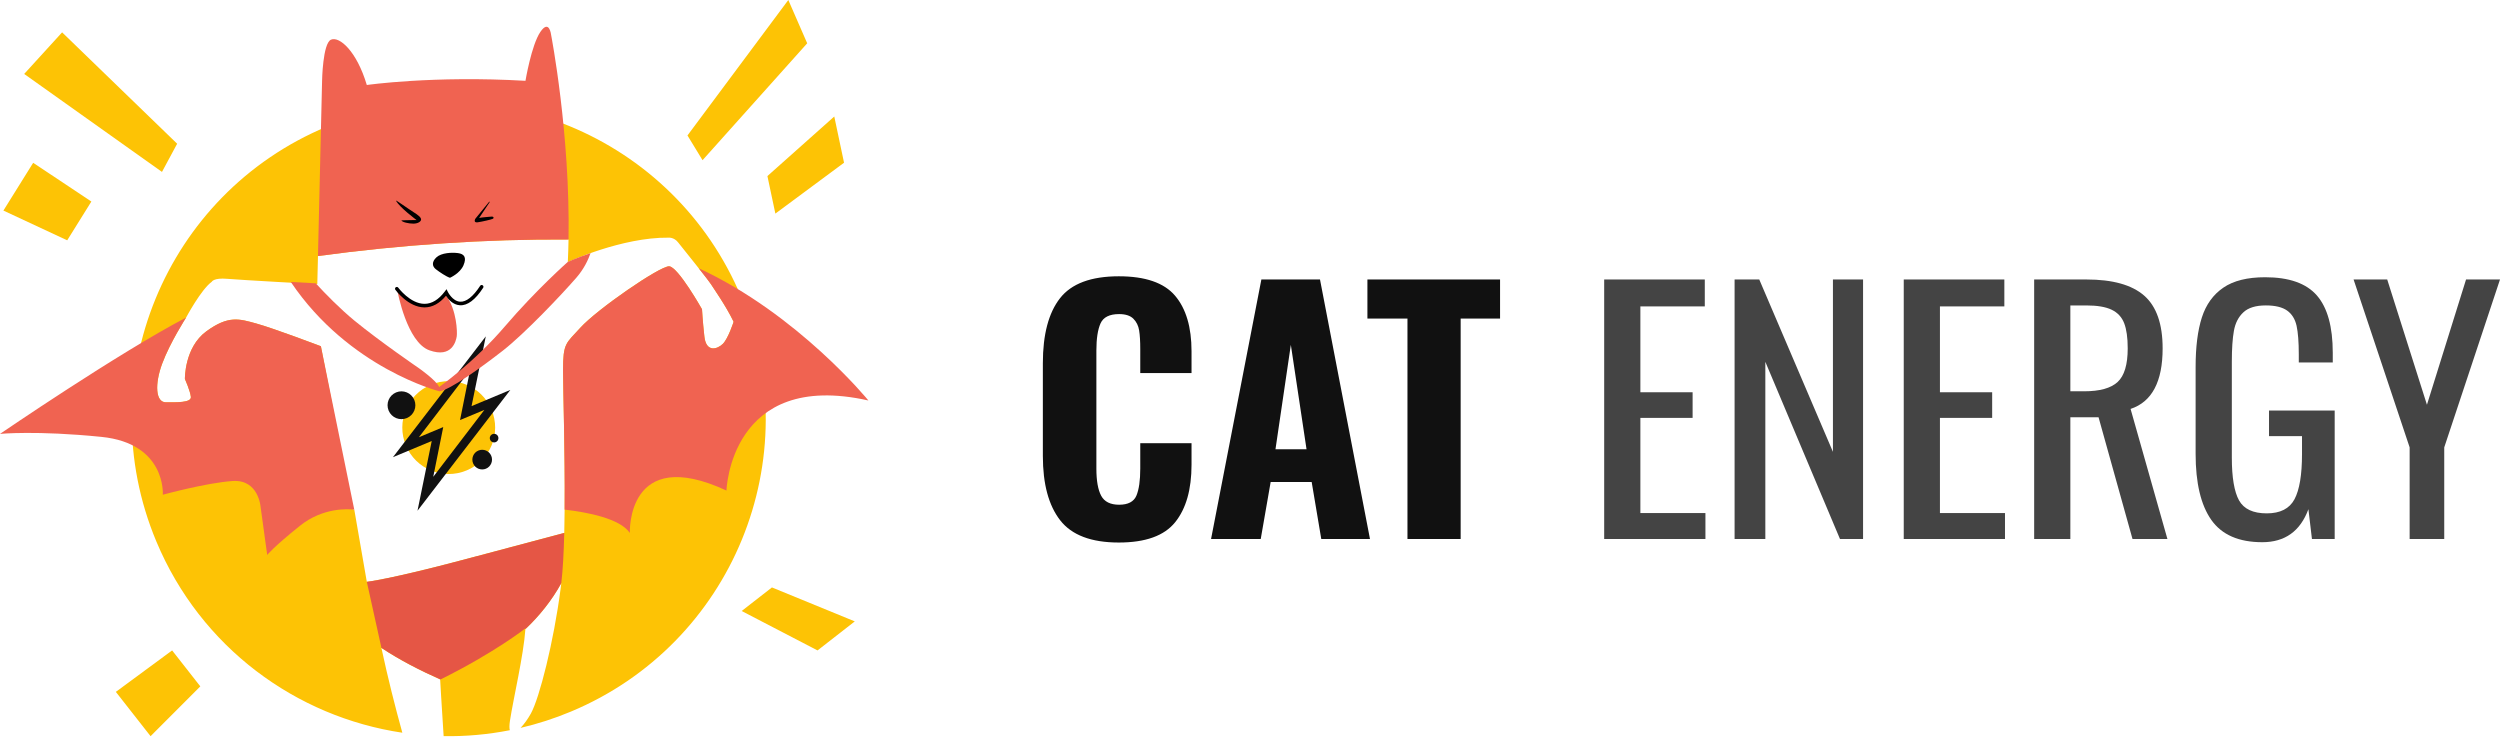
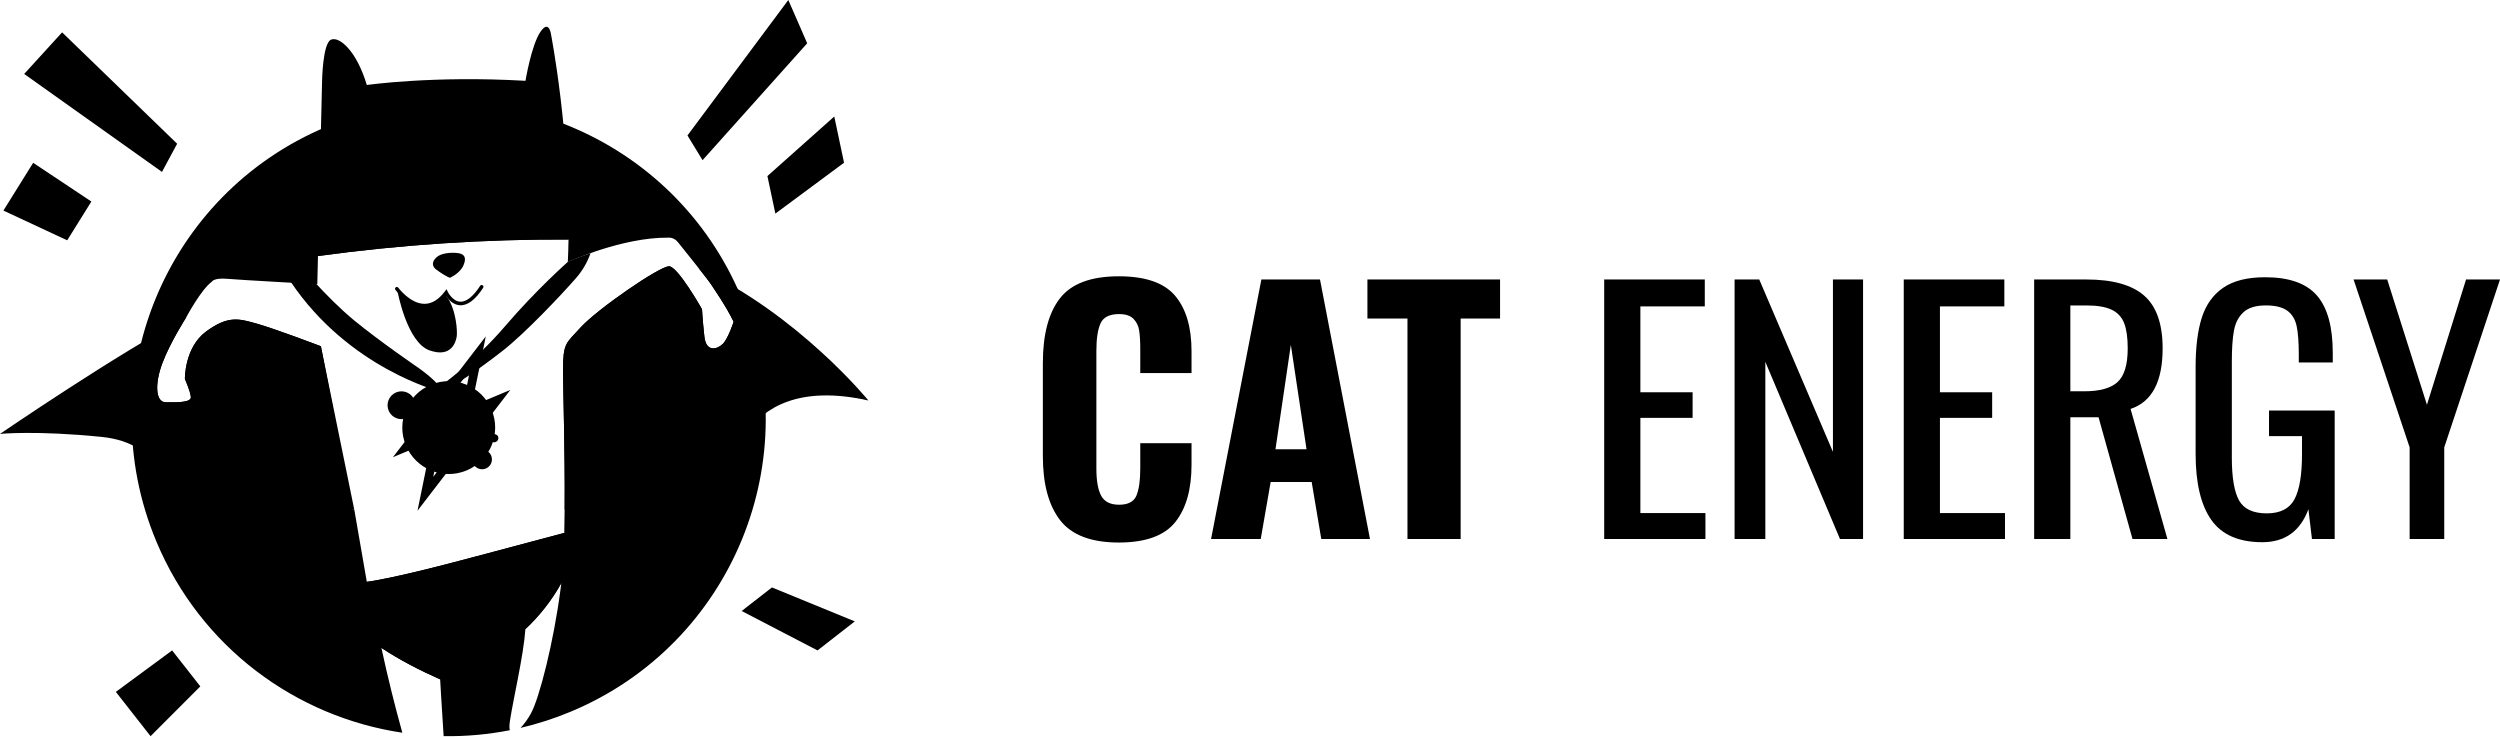
- <svg xmlns="http://www.w3.org/2000/svg" xmlns:xlink="http://www.w3.org/1999/xlink" version="1.1" id="Слой_1" x="0px" y="0px" width="201.99px" height="59.48px" viewBox="0 0 201.99 59.48" enable-background="new 0 0 201.99 59.48" xml:space="preserve">
-   <g>
-     <defs>
-       <rect id="SVGID_1_" y="0" width="201.99" height="59.48" />
-     </defs>
-     <clipPath id="SVGID_2_">
-       <use xlink:href="#SVGID_1_" overflow="visible" />
-     </clipPath>
-     <path clip-path="url(#SVGID_2_)" fill="#FDC305" d="M59.885,23.994c-5.453-13.049-20.451-19.209-33.5-13.756   c-13.05,5.451-19.209,20.45-13.757,33.5c3.586,8.584,11.303,14.186,19.879,15.463c-0.58-2.09-1.163-4.4-1.692-6.855   c1.499,0.991,3.089,1.805,4.77,2.555c-0.007,0.004-0.014,0.006-0.021,0.01c0,0,0.119,2.157,0.28,4.566   c1.773,0.029,3.564-0.127,5.347-0.479c-0.043-0.157-0.043-0.405,0.011-0.761c0.287-1.863,1.093-5.237,1.249-7.408   c1.129-1.064,2.138-2.326,2.9-3.713c-0.002,0.012-0.003,0.025-0.004,0.037c-0.018,0.143-0.036,0.288-0.055,0.433   c-0.554,4.265-1.704,8.814-2.403,10.071c-0.243,0.438-0.546,0.859-0.83,1.154c1.368-0.321,2.729-0.757,4.068-1.317   C59.177,52.042,65.336,37.044,59.885,23.994 M58.406,27.78c-0.434,0.434-1.349,0.723-1.494-0.578   c-0.144-1.301-0.193-2.217-0.193-2.217s-1.927-3.421-2.65-3.47c-0.723-0.047-5.831,3.47-7.18,4.964   c-1.165,1.289-1.398,1.205-1.398,3.47c0,1.713,0.221,8.166,0.099,13.108c0,0-2.171,0.578-8.146,2.168   c-5.976,1.59-7.807,1.783-7.807,1.783l-1.012-5.831h-0.002c-0.006-0.001-0.019-0.004-0.04-0.007c-0.001,0-0.002,0-0.002-0.001   c-0.01-0.001-0.022-0.003-0.035-0.005c-0.015-0.002-0.031-0.004-0.049-0.006l-2.57-13.185c0,0-3.808-1.446-5.205-1.831   c-1.398-0.386-2.265-0.675-4.048,0.626c-1.783,1.302-1.735,3.855-1.735,3.855s0.434,0.964,0.482,1.446   c0.048,0.482-1.205,0.434-2.024,0.434s-0.916-1.446-0.289-3.133c0.626-1.686,1.927-3.71,1.927-3.71s1.205-2.265,2.073-2.892   c0,0,0.144-0.337,1.253-0.24c1.108,0.096,7.276,0.433,7.276,0.433l0.054-2.275c6.692-0.912,13.489-1.374,20.244-1.336   c-0.01,0.608-0.029,1.218-0.058,1.828c0,0,4.385-2.024,8.144-1.976c0,0,0.434-0.048,0.771,0.386   c0.337,0.434,2.409,2.988,2.651,3.373c0.24,0.386,1.204,1.735,1.831,3.036C59.274,25.997,58.84,27.346,58.406,27.78" />
-     <path clip-path="url(#SVGID_2_)" fill="#F06351" d="M56.455,21.673c0.474,0.598,0.887,1.129,0.987,1.289   c0.241,0.385,1.205,1.734,1.831,3.036c0,0-0.433,1.349-0.867,1.782c-0.434,0.435-1.349,0.724-1.494-0.578   c-0.145-1.301-0.193-2.216-0.193-2.216s-1.928-3.422-2.65-3.47c-0.723-0.048-5.831,3.47-7.18,4.964   c-1.165,1.289-1.398,1.204-1.398,3.469c0,1.502,0.17,6.65,0.129,11.226c1.81,0.209,4.466,0.71,5.268,1.882   c0,0-0.289-7.18,7.807-3.422c0,0,0.289-9.782,11.469-7.276C70.164,32.359,64.496,25.4,56.455,21.673" />
-     <path clip-path="url(#SVGID_2_)" fill="#F06351" d="M45.935,19.351c0.146-8.514-1.407-16.532-1.407-16.532   s-0.145-1.301-0.868-0.241s-1.204,3.951-1.204,3.951c-7.47-0.433-12.819,0.338-12.819,0.338c-0.819-2.747-2.217-3.952-2.891-3.663   c-0.675,0.289-0.723,3.325-0.723,3.325l-0.332,14.158C32.383,19.775,39.181,19.313,45.935,19.351" />
-     <path clip-path="url(#SVGID_2_)" fill="#E55645" d="M45.351,47.117c0.126-1.065,0.2-2.485,0.239-4.06c0,0-2.171,0.579-8.146,2.168   c-5.976,1.59-7.807,1.784-7.807,1.784l1.109,5.011c0.022,0.11,0.046,0.218,0.069,0.326c1.499,0.992,3.089,1.805,4.77,2.555   c4.372-2.164,6.87-4.134,6.87-4.134c-0.001,0.021-0.002,0.041-0.004,0.063C43.58,49.765,44.589,48.504,45.351,47.117" />
-     <path clip-path="url(#SVGID_2_)" d="M31.998,16.215c-0.046-0.091,1.026,0.684,1.412,0.924c0.385,0.242,0.612,0.426,0.612,0.594   c0,0.169-0.265,0.337-0.627,0.337c-0.361,0-0.915-0.12-0.963-0.265c0,0,0.602-0.024,0.94-0.024h0.289   C33.661,17.781,32.263,16.745,31.998,16.215" />
-     <path clip-path="url(#SVGID_2_)" d="M39.5,16.329c0,0-1.051,1.279-1.09,1.338c-0.039,0.059-0.167,0.343,0.186,0.294   c0.352-0.049,1.115-0.225,1.223-0.284c0.107-0.059,0.07-0.197-0.118-0.176c-0.205,0.022-0.685,0.049-0.988,0.107l0.844-1.265   C39.557,16.343,39.584,16.224,39.5,16.329" />
-     <path clip-path="url(#SVGID_2_)" d="M36.356,22.444c0,0,0.813-0.353,1.093-1.012c0.281-0.659,0.037-0.916-0.442-0.982   c-0.479-0.066-1.346-0.03-1.744,0.341c-0.398,0.37-0.344,0.732-0.054,0.957C35.498,21.974,36.058,22.354,36.356,22.444" />
-     <path clip-path="url(#SVGID_2_)" fill="#F06351" d="M35.95,23.699c0,0-0.181,0.374-0.46,0.597c-0.245,0.194-0.57,0.364-1.022,0.388   c-0.641,0.033-1.06-0.17-1.457-0.447c-0.204-0.142-0.397-0.256-0.535-0.444c-0.157-0.182-0.357-0.254-0.357-0.254   s0.75,4.116,2.576,4.766c1.825,0.651,2.151-0.752,2.209-1.137c0.048-0.327,0-2.091-0.824-3.237   C36.066,23.627,36.05,23.831,35.95,23.699" />
-     <path clip-path="url(#SVGID_2_)" d="M34.302,24.837h-0.016c-1.297-0.011-2.3-1.366-2.342-1.424   c-0.047-0.064-0.033-0.155,0.032-0.202c0.064-0.047,0.155-0.033,0.201,0.032c0.01,0.012,0.961,1.296,2.113,1.305h0.012   c0.586,0,1.136-0.335,1.634-0.994l0.143-0.189l0.102,0.214c0.004,0.007,0.375,0.758,0.993,0.797   c0.498,0.031,1.057-0.413,1.622-1.284c0.044-0.067,0.133-0.086,0.2-0.042c0.067,0.044,0.086,0.133,0.042,0.2   c-0.635,0.978-1.269,1.453-1.884,1.414c-0.565-0.036-0.945-0.496-1.122-0.767C35.511,24.521,34.929,24.837,34.302,24.837" />
-     <path clip-path="url(#SVGID_2_)" fill="#FDC305" d="M32.795,35.993c-0.798-1.911,0.104-4.107,2.015-4.906   c1.911-0.798,4.107,0.104,4.905,2.015c0.799,1.911-0.103,4.108-2.014,4.906S33.593,37.904,32.795,35.993" />
-     <path clip-path="url(#SVGID_2_)" fill="#111111" d="M41.233,31.504L38.1,32.813l1.15-5.636l-7.502,9.762l3.134-1.308l-1.15,5.635   L41.233,31.504z M33.845,35.327l4.131-5.408l-0.806,4.019l1.967-0.821l-4.132,5.408l0.807-4.02L33.845,35.327z" />
-     <path clip-path="url(#SVGID_2_)" fill="#111111" d="M31.4,33.175c-0.239-0.572,0.031-1.23,0.604-1.47   c0.572-0.238,1.23,0.032,1.469,0.604c0.24,0.573-0.031,1.23-0.603,1.47C32.297,34.018,31.639,33.748,31.4,33.175" />
-     <path clip-path="url(#SVGID_2_)" fill="#111111" d="M38.226,37.441c-0.169-0.405,0.022-0.87,0.427-1.039s0.87,0.022,1.039,0.427   c0.169,0.404-0.022,0.87-0.427,1.039C38.86,38.037,38.395,37.845,38.226,37.441" />
-     <path clip-path="url(#SVGID_2_)" fill="#111111" d="M39.601,35.532c-0.074-0.177,0.01-0.38,0.187-0.455   c0.177-0.074,0.381,0.01,0.455,0.187s-0.01,0.381-0.187,0.455C39.879,35.793,39.675,35.709,39.601,35.532" />
-     <path clip-path="url(#SVGID_2_)" fill="#F06351" d="M45.876,21.16c0,0-2.554,2.254-5.084,5.212   c-2.53,2.958-5.313,4.895-5.313,4.895c-0.217-0.528-1.626-1.514-1.626-1.514s-3.144-2.149-5.205-3.839   c-1.184-0.971-2.355-2.175-3.138-3.024c-0.293-0.015-1.07-0.057-2.014-0.109c4.711,6.998,12.019,8.838,12.019,8.838   c0.868-0.141,3.289-1.866,5.096-3.275c1.807-1.409,4.771-4.543,5.964-5.916c0.603-0.695,0.947-1.426,1.14-1.978   C46.602,20.834,45.876,21.16,45.876,21.16" />
-     <polygon clip-path="url(#SVGID_2_)" fill="#FDC305" points="65.218,3.498 56.763,12.942 55.545,10.944 63.693,0  " />
-     <polygon clip-path="url(#SVGID_2_)" fill="#FDC305" points="62.646,17.258 68.195,13.147 67.406,9.413 62.004,14.225  " />
-     <polygon clip-path="url(#SVGID_2_)" fill="#FDC305" points="59.924,49.366 66.053,52.552 69.063,50.206 62.369,47.462  " />
-     <polygon clip-path="url(#SVGID_2_)" fill="#FDC305" points="1.954,5.975 5.018,2.614 14.313,11.613 13.087,13.89  " />
-     <polygon clip-path="url(#SVGID_2_)" fill="#FDC305" points="7.382,16.283 2.68,13.154 0.275,17.014 5.43,19.416  " />
-     <polygon clip-path="url(#SVGID_2_)" fill="#FDC305" points="13.907,52.551 9.359,55.901 12.165,59.48 16.184,55.456  " />
-     <path clip-path="url(#SVGID_2_)" fill="#F06351" d="M25.926,27.973c0,0-3.807-1.446-5.205-1.831   c-1.397-0.386-2.265-0.675-4.047,0.626c-1.784,1.302-1.735,3.855-1.735,3.855s0.433,0.964,0.482,1.446   c0.047,0.482-1.205,0.434-2.024,0.434c-0.82,0-0.916-1.446-0.29-3.133c0.627-1.686,1.928-3.71,1.928-3.71   C9.59,28.503,0,35.057,0,35.057s2.939-0.289,8.192,0.241s4.963,4.674,4.963,4.674s3.519-0.964,5.639-1.108   c2.12-0.145,2.265,2.121,2.265,2.121l0.53,3.854c0,0,0.482-0.626,2.65-2.361c1.862-1.489,3.886-1.361,4.385-1.301c0,0,0.001,0,0,0   L25.926,27.973z" />
-     <path clip-path="url(#SVGID_2_)" fill="#111111" d="M85.657,42.035c-0.932-1.199-1.398-2.929-1.398-5.19v-7.507   c0-2.312,0.462-4.06,1.385-5.242c0.924-1.182,2.507-1.773,4.751-1.773c2.139,0,3.654,0.522,4.543,1.566   c0.888,1.044,1.333,2.542,1.333,4.491v1.76h-4.142v-1.941c0-0.622-0.031-1.122-0.091-1.502c-0.061-0.379-0.215-0.694-0.466-0.945   c-0.249-0.249-0.634-0.375-1.151-0.375c-0.777,0-1.278,0.251-1.502,0.751c-0.224,0.501-0.336,1.234-0.336,2.2v9.526   c0,0.985,0.129,1.717,0.388,2.201c0.259,0.483,0.742,0.725,1.45,0.725c0.725,0,1.19-0.246,1.398-0.738   c0.206-0.492,0.31-1.221,0.31-2.188v-2.045h4.142v1.735c0,2.002-0.44,3.552-1.32,4.646c-0.881,1.097-2.399,1.644-4.556,1.644   C88.168,43.834,86.59,43.235,85.657,42.035" />
-     <path clip-path="url(#SVGID_2_)" fill="#111111" d="M101.914,22.581h4.736l4.039,20.968h-3.935l-0.776-4.608h-3.313l-0.803,4.608   h-4.013L101.914,22.581z M105.563,36.301l-1.268-8.439l-1.242,8.439H105.563z" />
-     <polygon clip-path="url(#SVGID_2_)" fill="#111111" points="113.718,25.739 110.482,25.739 110.482,22.581 121.199,22.581    121.199,25.739 118.015,25.739 118.015,43.549 113.718,43.549  " />
-     <polygon clip-path="url(#SVGID_2_)" fill="#444444" points="129.612,22.581 137.74,22.581 137.74,24.756 132.536,24.756    132.536,31.693 136.756,31.693 136.756,33.764 132.536,33.764 132.536,41.453 137.792,41.453 137.792,43.549 129.612,43.549  " />
-     <polygon clip-path="url(#SVGID_2_)" fill="#444444" points="140.148,22.581 142.141,22.581 148.094,36.508 148.094,22.581    150.528,22.581 150.528,43.549 148.663,43.549 142.632,29.234 142.632,43.549 140.148,43.549  " />
-     <polygon clip-path="url(#SVGID_2_)" fill="#444444" points="153.815,22.581 161.943,22.581 161.943,24.756 156.739,24.756    156.739,31.693 160.959,31.693 160.959,33.764 156.739,33.764 156.739,41.453 161.995,41.453 161.995,43.549 153.815,43.549  " />
-     <path clip-path="url(#SVGID_2_)" fill="#444444" d="M164.352,22.581h4.22c2.123,0,3.679,0.436,4.672,1.307   c0.992,0.872,1.488,2.291,1.488,4.258c0,2.692-0.863,4.323-2.59,4.893l2.977,10.51h-2.821l-2.744-9.837h-2.278v9.837h-2.924V22.581   z M168.39,31.615c1.26,0,2.161-0.25,2.705-0.751c0.543-0.5,0.816-1.406,0.816-2.718c0-0.863-0.096-1.539-0.286-2.031   c-0.19-0.493-0.527-0.855-1.008-1.088c-0.484-0.233-1.166-0.349-2.045-0.349h-1.296v6.937H168.39z" />
-     <path clip-path="url(#SVGID_2_)" fill="#444444" d="M178.666,42.008c-0.845-1.199-1.269-2.98-1.269-5.345v-7.015   c0-1.622,0.169-2.955,0.505-4c0.337-1.043,0.914-1.846,1.736-2.407c0.818-0.561,1.945-0.841,3.378-0.841   c1.932,0,3.326,0.491,4.18,1.475c0.855,0.984,1.282,2.529,1.282,4.633v0.777h-2.745v-0.647c0-1-0.06-1.773-0.179-2.317   c-0.122-0.543-0.377-0.953-0.765-1.229c-0.389-0.276-0.963-0.415-1.722-0.415c-0.81,0-1.416,0.186-1.811,0.558   c-0.398,0.37-0.653,0.866-0.764,1.487c-0.113,0.621-0.169,1.45-0.169,2.486v7.766c0,1.604,0.195,2.757,0.582,3.456   c0.39,0.698,1.136,1.048,2.24,1.048c1.086,0,1.834-0.379,2.24-1.139c0.405-0.759,0.608-1.977,0.608-3.649v-1.451h-2.666v-2.07   h5.306v10.38h-1.837l-0.286-2.407c-0.656,1.777-1.899,2.666-3.728,2.666C180.885,43.808,179.513,43.208,178.666,42.008" />
-     <polygon clip-path="url(#SVGID_2_)" fill="#444444" points="194.689,36.146 190.16,22.582 192.877,22.582 196.087,32.703    199.247,22.582 201.99,22.582 197.485,36.146 197.485,43.55 194.689,43.55  " />
-   </g>
+ <svg xmlns="http://www.w3.org/2000/svg" xmlns:xlink="http://www.w3.org/1999/xlink" width="201.99" height="59.48">
+   <defs>
+     <path id="a" d="M0 0h201.99v59.48H0z" />
+   </defs>
+   <clipPath id="b">
+     <use xlink:href="#a" overflow="visible" />
+   </clipPath>
+   <path clip-path="url(#b)" d="M59.885 23.994c-5.453-13.049-20.451-19.209-33.5-13.756-13.05 5.451-19.209 20.45-13.757 33.5 3.586 8.584 11.303 14.186 19.879 15.463-.58-2.09-1.163-4.4-1.692-6.855 1.499.991 3.089 1.805 4.77 2.555l-.021.01s.119 2.157.28 4.566a25.445 25.445 0 0 0 5.347-.479c-.043-.157-.043-.405.011-.761.287-1.863 1.093-5.237 1.249-7.408a15.251 15.251 0 0 0 2.9-3.713l-.004.037-.055.433c-.554 4.265-1.704 8.814-2.403 10.071a5.776 5.776 0 0 1-.83 1.154 25.832 25.832 0 0 0 4.068-1.317c13.05-5.452 19.209-20.45 13.758-33.5m-1.479 3.786c-.434.434-1.349.723-1.494-.578-.144-1.301-.193-2.217-.193-2.217s-1.927-3.421-2.65-3.47c-.723-.047-5.831 3.47-7.18 4.964-1.165 1.289-1.398 1.205-1.398 3.47 0 1.713.221 8.166.099 13.108l-8.146 2.168c-5.976 1.59-7.807 1.783-7.807 1.783l-1.012-5.831h-.002l-.04-.007-.002-.001-.035-.005a2.223 2.223 0 0 0-.049-.006l-2.57-13.185s-3.808-1.446-5.205-1.831c-1.398-.386-2.265-.675-4.048.626-1.783 1.302-1.735 3.855-1.735 3.855s.434.964.482 1.446c.048.482-1.205.434-2.024.434s-.916-1.446-.289-3.133c.626-1.686 1.927-3.71 1.927-3.71s1.205-2.265 2.073-2.892c0 0 .144-.337 1.253-.24 1.108.096 7.276.433 7.276.433l.054-2.275a144.285 144.285 0 0 1 20.244-1.336c-.01.608-.029 1.218-.058 1.828 0 0 4.385-2.024 8.144-1.976 0 0 .434-.048.771.386s2.409 2.988 2.651 3.373c.24.386 1.204 1.735 1.831 3.036 0 0-.434 1.349-.868 1.783" />
+   <path clip-path="url(#b)" d="M56.455 21.673c.474.598.887 1.129.987 1.289.241.385 1.205 1.734 1.831 3.036 0 0-.433 1.349-.867 1.782-.434.435-1.349.724-1.494-.578-.145-1.301-.193-2.216-.193-2.216s-1.928-3.422-2.65-3.47c-.723-.048-5.831 3.47-7.18 4.964-1.165 1.289-1.398 1.204-1.398 3.469 0 1.502.17 6.65.129 11.226 1.81.209 4.466.71 5.268 1.882 0 0-.289-7.18 7.807-3.422 0 0 .289-9.782 11.469-7.276 0 0-5.668-6.959-13.709-10.686M45.935 19.351c.146-8.514-1.407-16.532-1.407-16.532s-.145-1.301-.868-.241-1.204 3.951-1.204 3.951c-7.47-.433-12.819.338-12.819.338-.819-2.747-2.217-3.952-2.891-3.663-.675.289-.723 3.325-.723 3.325l-.332 14.158a144.295 144.295 0 0 1 20.244-1.336" />
+   <path clip-path="url(#b)" d="M45.351 47.117c.126-1.065.2-2.485.239-4.06 0 0-2.171.579-8.146 2.168-5.976 1.59-7.807 1.784-7.807 1.784l1.109 5.011c.022.11.046.218.069.326 1.499.992 3.089 1.805 4.77 2.555 4.372-2.164 6.87-4.134 6.87-4.134a1.421 1.421 0 0 1-.004.063 15.27 15.27 0 0 0 2.9-3.713" />
+   <path clip-path="url(#b)" d="M31.998 16.215c-.046-.091 1.026.684 1.412.924.385.242.612.426.612.594 0 .169-.265.337-.627.337-.361 0-.915-.12-.963-.265 0 0 .602-.024.94-.024h.289s-1.398-1.036-1.663-1.566M39.5 16.329s-1.051 1.279-1.09 1.338c-.039.059-.167.343.186.294.352-.049 1.115-.225 1.223-.284.107-.059.07-.197-.118-.176-.205.022-.685.049-.988.107l.844-1.265s.027-.119-.057-.014M36.356 22.444s.813-.353 1.093-1.012c.281-.659.037-.916-.442-.982-.479-.066-1.346-.03-1.744.341-.398.37-.344.732-.054.957.289.226.849.606 1.147.696" />
+   <path clip-path="url(#b)" d="M35.95 23.699s-.181.374-.46.597c-.245.194-.57.364-1.022.388-.641.033-1.06-.17-1.457-.447-.204-.142-.397-.256-.535-.444a.954.954 0 0 0-.357-.254s.75 4.116 2.576 4.766c1.825.651 2.151-.752 2.209-1.137.048-.327 0-2.091-.824-3.237-.014-.304-.03-.1-.13-.232" />
+   <path clip-path="url(#b)" d="M34.302 24.837h-.016c-1.297-.011-2.3-1.366-2.342-1.424a.144.144 0 1 1 .233-.17c.01.012.961 1.296 2.113 1.305h.012c.586 0 1.136-.335 1.634-.994l.143-.189.102.214c.004.007.375.758.993.797.498.031 1.057-.413 1.622-1.284a.144.144 0 0 1 .2-.042.144.144 0 0 1 .042.2c-.635.978-1.269 1.453-1.884 1.414-.565-.036-.945-.496-1.122-.767-.521.624-1.103.94-1.73.94" />
+   <path clip-path="url(#b)" d="M32.795 35.993a3.751 3.751 0 1 1 6.923-2.89 3.751 3.751 0 0 1-6.923 2.89" />
+   <path clip-path="url(#b)" d="M41.233 31.504L38.1 32.813l1.15-5.636-7.502 9.762 3.134-1.308-1.15 5.635 7.501-9.762zm-7.388 3.823l4.131-5.408-.806 4.019 1.967-.821-4.132 5.408.807-4.02-1.967.822zM31.4 33.175a1.124 1.124 0 1 1 2.075-.866 1.124 1.124 0 0 1-2.075.866M38.226 37.441a.794.794 0 1 1 1.465-.612.794.794 0 0 1-1.465.612M39.601 35.532a.349.349 0 0 1 .642-.268.348.348 0 0 1-.642.268" />
+   <path clip-path="url(#b)" d="M45.876 21.16s-2.554 2.254-5.084 5.212c-2.53 2.958-5.313 4.895-5.313 4.895-.217-.528-1.626-1.514-1.626-1.514s-3.144-2.149-5.205-3.839c-1.184-.971-2.355-2.175-3.138-3.024l-2.014-.109c4.711 6.998 12.019 8.838 12.019 8.838.868-.141 3.289-1.866 5.096-3.275 1.807-1.409 4.771-4.543 5.964-5.916a6.104 6.104 0 0 0 1.14-1.978c-1.113.384-1.839.71-1.839.71" />
+   <path clip-path="url(#b)" d="M65.218 3.498l-8.455 9.444-1.218-1.998L63.693 0zM62.646 17.258l5.549-4.111-.789-3.734-5.402 4.812zM59.924 49.366l6.129 3.186 3.01-2.346-6.694-2.744zM1.954 5.975l3.064-3.361 9.295 8.999-1.226 2.277zM7.382 16.283L2.68 13.154l-2.405 3.86 5.155 2.402zM13.907 52.551l-4.548 3.35 2.806 3.579 4.019-4.024z" />
+   <path clip-path="url(#b)" d="M25.926 27.973s-3.807-1.446-5.205-1.831c-1.397-.386-2.265-.675-4.047.626-1.784 1.302-1.735 3.855-1.735 3.855s.433.964.482 1.446c.047.482-1.205.434-2.024.434-.82 0-.916-1.446-.29-3.133.627-1.686 1.928-3.71 1.928-3.71C9.59 28.503 0 35.057 0 35.057s2.939-.289 8.192.241 4.963 4.674 4.963 4.674 3.519-.964 5.639-1.108c2.12-.145 2.265 2.121 2.265 2.121l.53 3.854s.482-.626 2.65-2.361c1.862-1.489 3.886-1.361 4.385-1.301 0 0 .001 0 0 0l-2.698-13.204z" />
+   <path clip-path="url(#b)" d="M85.657 42.035c-.932-1.199-1.398-2.929-1.398-5.19v-7.507c0-2.312.462-4.06 1.385-5.242.924-1.182 2.507-1.773 4.751-1.773 2.139 0 3.654.522 4.543 1.566.888 1.044 1.333 2.542 1.333 4.491v1.76h-4.142v-1.941c0-.622-.031-1.122-.091-1.502a1.672 1.672 0 0 0-.466-.945c-.249-.249-.634-.375-1.151-.375-.777 0-1.278.251-1.502.751-.224.501-.336 1.234-.336 2.2v9.526c0 .985.129 1.717.388 2.201.259.483.742.725 1.45.725.725 0 1.19-.246 1.398-.738.206-.492.31-1.221.31-2.188v-2.045h4.142v1.735c0 2.002-.44 3.552-1.32 4.646-.881 1.097-2.399 1.644-4.556 1.644-2.227 0-3.805-.599-4.738-1.799M101.914 22.581h4.736l4.039 20.968h-3.935l-.776-4.608h-3.313l-.803 4.608h-4.013l4.065-20.968zm3.649 13.72l-1.268-8.439-1.242 8.439h2.51zM113.718 25.739h-3.236v-3.158h10.717v3.158h-3.184v17.81h-4.297z" />
+   <path clip-path="url(#b)" d="M129.612 22.581h8.128v2.175h-5.204v6.937h4.22v2.071h-4.22v7.689h5.256v2.096h-8.18zM140.148 22.581h1.993l5.953 13.927V22.581h2.434v20.968h-1.865l-6.031-14.315v14.315h-2.484zM153.815 22.581h8.128v2.175h-5.204v6.937h4.22v2.071h-4.22v7.689h5.256v2.096h-8.18zM164.352 22.581h4.22c2.123 0 3.679.436 4.672 1.307.992.872 1.488 2.291 1.488 4.258 0 2.692-.863 4.323-2.59 4.893l2.977 10.51h-2.821l-2.744-9.837h-2.278v9.837h-2.924V22.581zm4.038 9.034c1.26 0 2.161-.25 2.705-.751.543-.5.816-1.406.816-2.718 0-.863-.096-1.539-.286-2.031a1.953 1.953 0 0 0-1.008-1.088c-.484-.233-1.166-.349-2.045-.349h-1.296v6.937h1.114zM178.666 42.008c-.845-1.199-1.269-2.98-1.269-5.345v-7.015c0-1.622.169-2.955.505-4 .337-1.043.914-1.846 1.736-2.407.818-.561 1.945-.841 3.378-.841 1.932 0 3.326.491 4.18 1.475.855.984 1.282 2.529 1.282 4.633v.777h-2.745v-.647c0-1-.06-1.773-.179-2.317-.122-.543-.377-.953-.765-1.229-.389-.276-.963-.415-1.722-.415-.81 0-1.416.186-1.811.558-.398.37-.653.866-.764 1.487-.113.621-.169 1.45-.169 2.486v7.766c0 1.604.195 2.757.582 3.456.39.698 1.136 1.048 2.24 1.048 1.086 0 1.834-.379 2.24-1.139.405-.759.608-1.977.608-3.649v-1.451h-2.666v-2.07h5.306v10.38h-1.837l-.286-2.407c-.656 1.777-1.899 2.666-3.728 2.666-1.897 0-3.269-.6-4.116-1.8M194.689 36.146l-4.529-13.564h2.717l3.21 10.121 3.16-10.121h2.743l-4.505 13.564v7.404h-2.796z" />
</svg>
